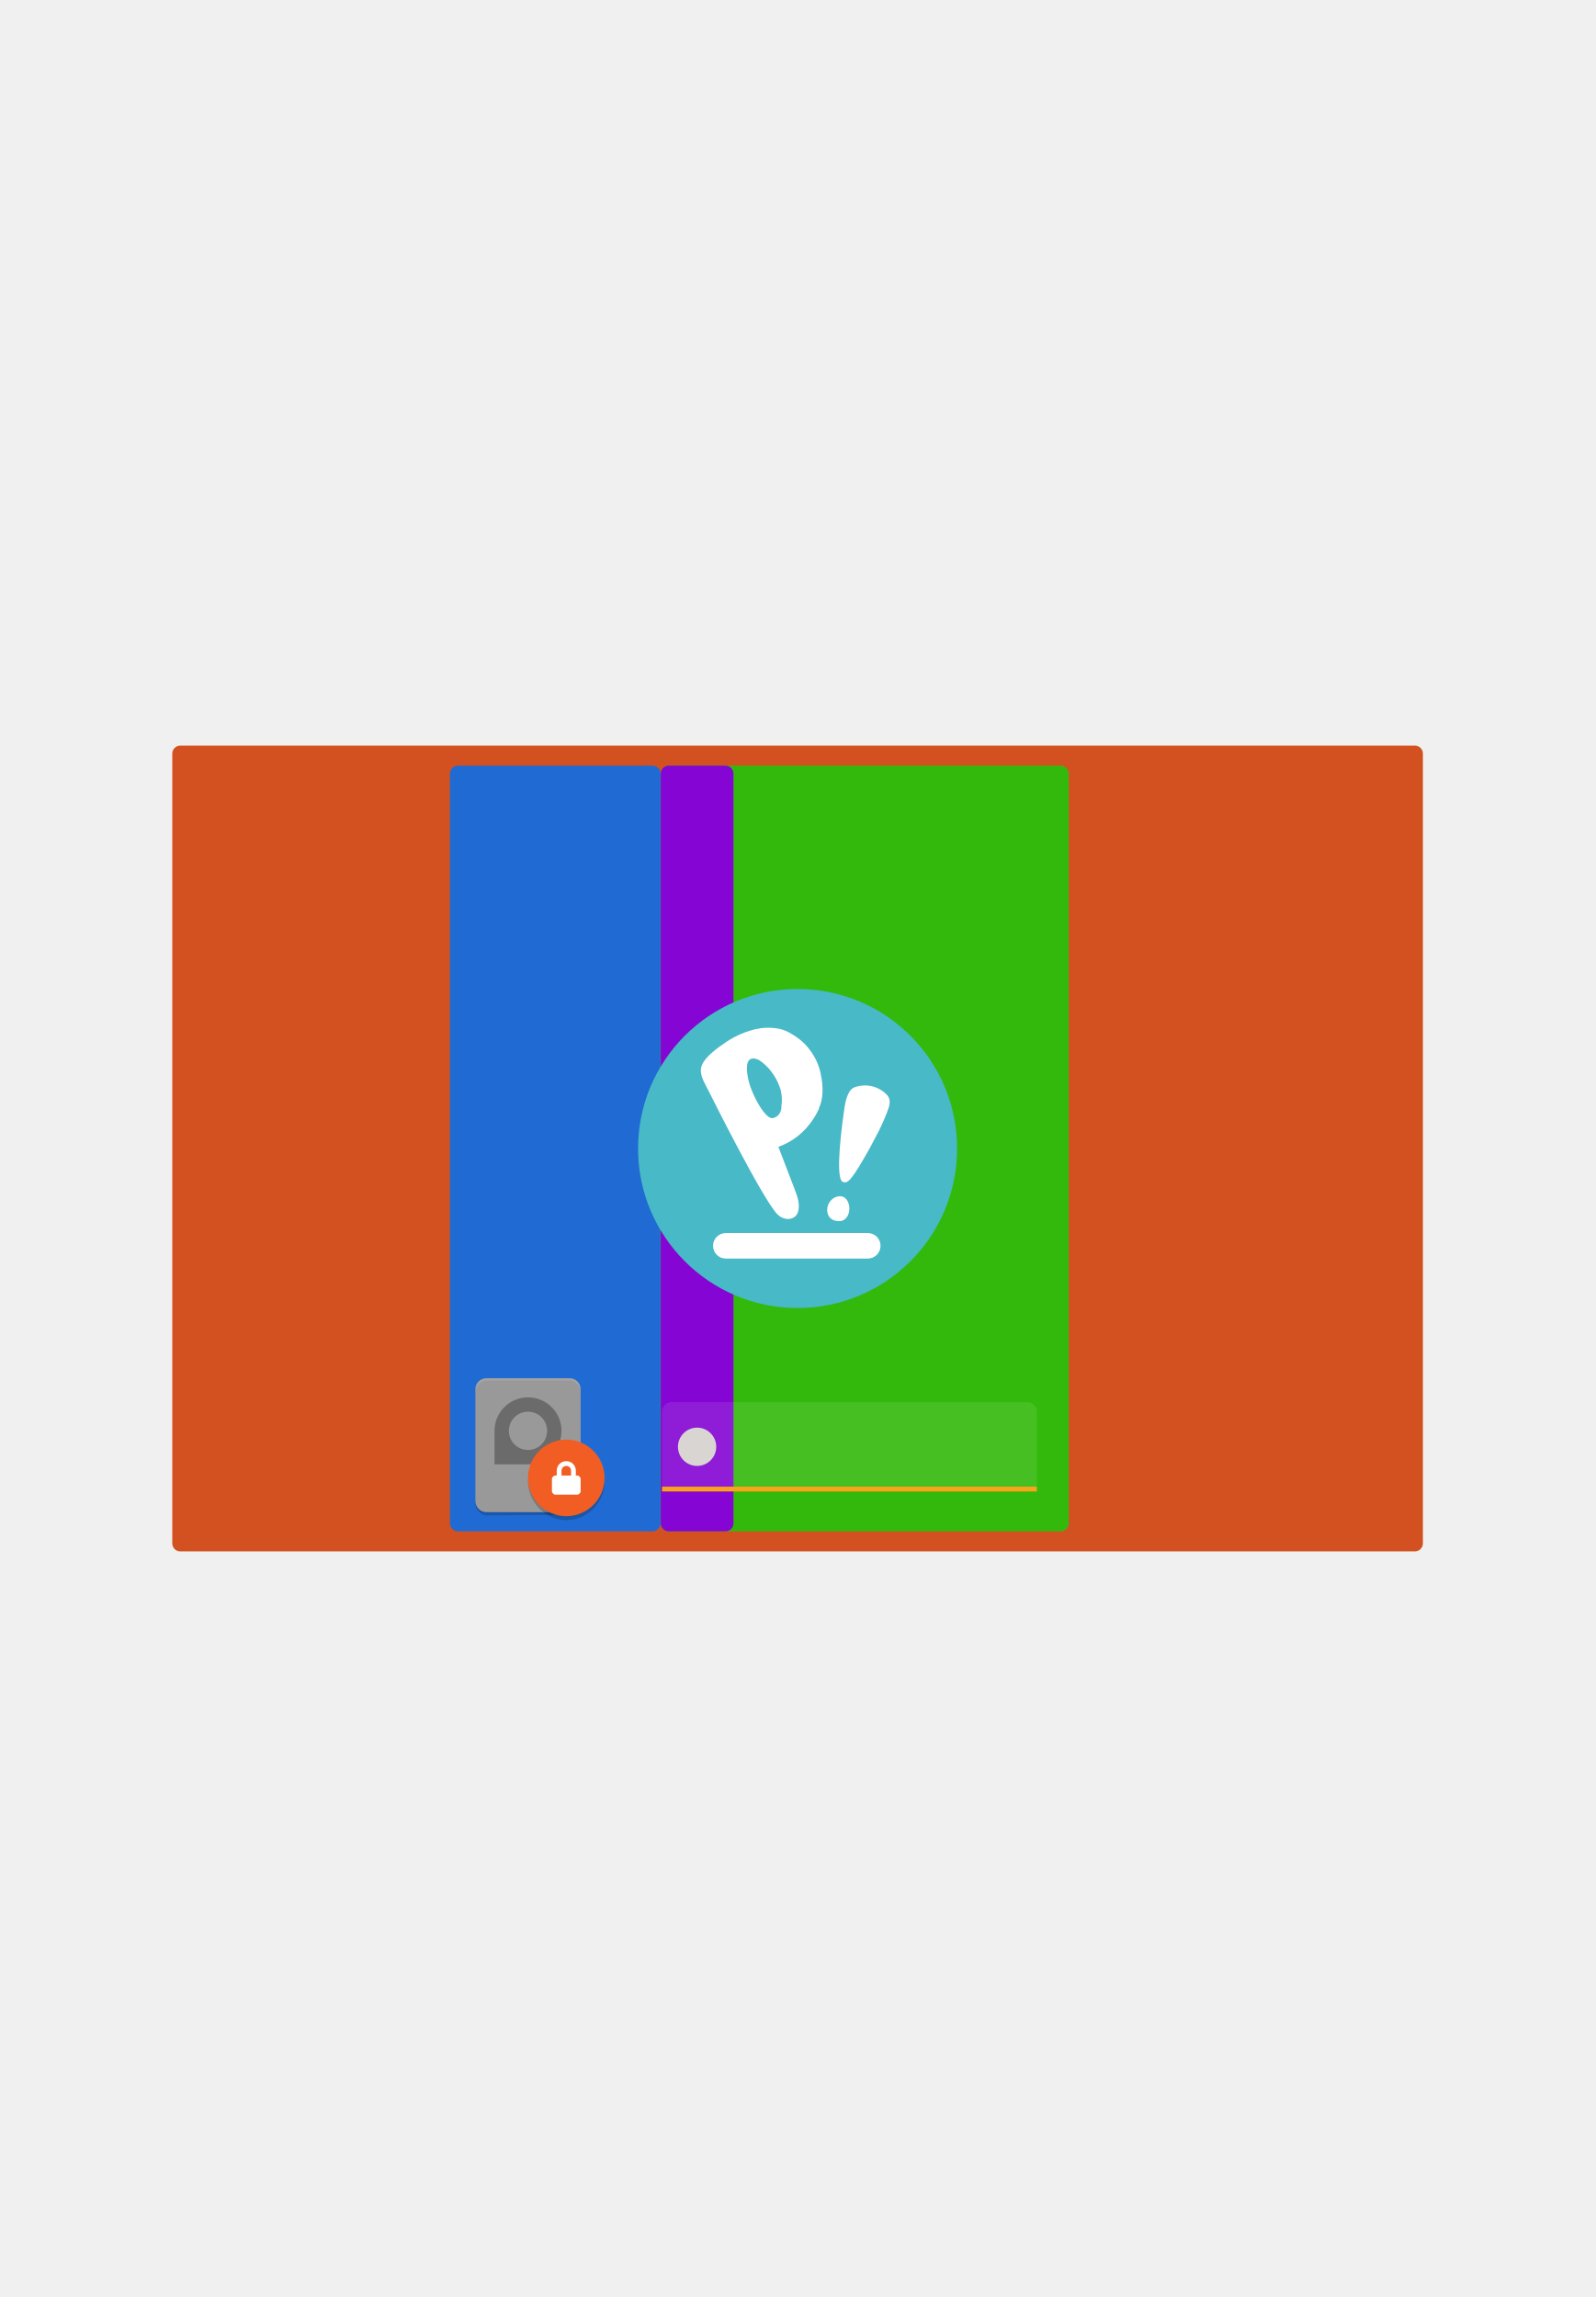
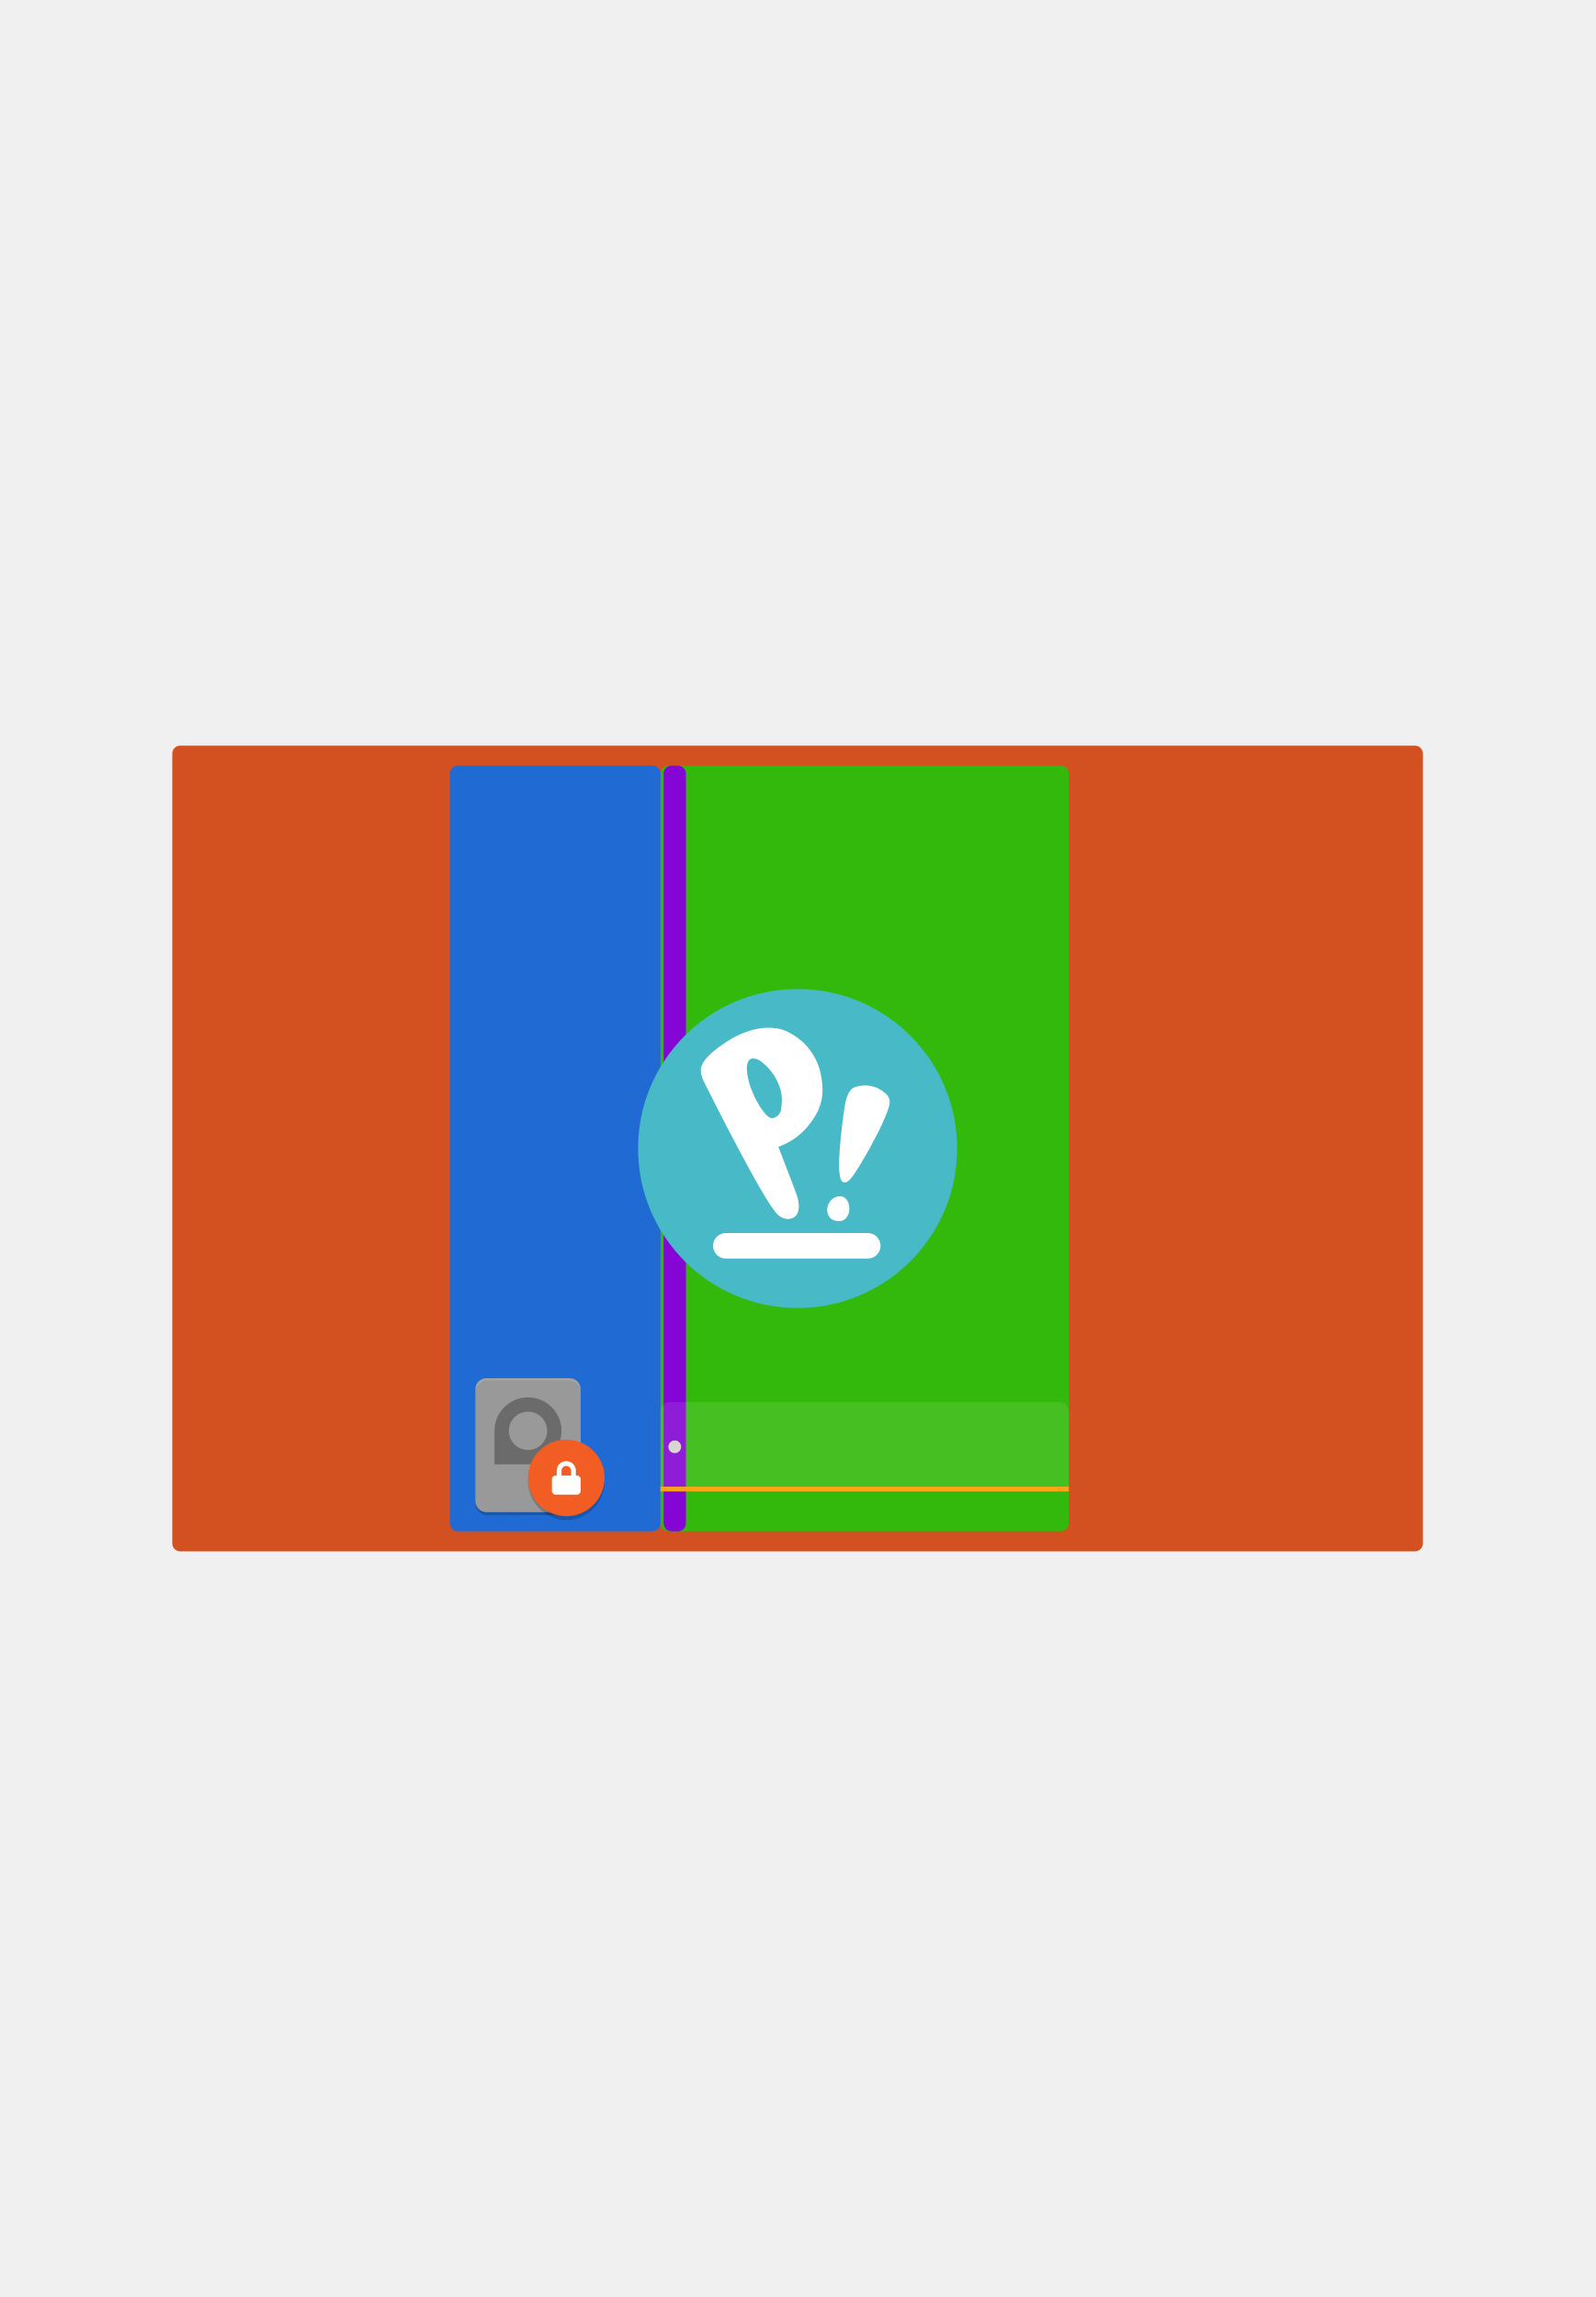
<svg xmlns="http://www.w3.org/2000/svg" width="1000" height="1440" viewBox="0 0 264.583 381" version="1.1" id="svg8">
  <defs id="defs2" />
  <g id="layer1" transform="translate(0,84.00001)">
    <rect style="opacity:1;fill:#d35120;fill-opacity:1;stroke:none;stroke-width:0.794;stroke-miterlimit:4;stroke-dasharray:none;stroke-opacity:1;paint-order:markers fill stroke" id="rect1127" width="207.433" height="133.652" x="28.575" y="39.674" rx="1.323" ry="1.323" />
    <rect style="opacity:1;fill:#206bd3;fill-opacity:1;stroke:none;stroke-width:0.794;stroke-miterlimit:4;stroke-dasharray:none;stroke-opacity:1;paint-order:markers fill stroke" id="rect1215" width="34.932" height="127" x="74.63" y="43" rx="1.323" ry="1.323" />
    <rect style="opacity:1;fill:#33b90b;fill-opacity:1;stroke:none;stroke-width:0.794;stroke-miterlimit:4;stroke-dasharray:none;stroke-opacity:1;paint-order:markers fill stroke" id="rect1129" width="67.709" height="127" x="109.562" y="43" rx="1.323" ry="1.323" />
-     <rect style="opacity:1;fill:#8405d4;fill-opacity:1;stroke:none;stroke-width:0.794;stroke-opacity:1;paint-order:markers fill stroke" id="rect846" width="12.066" height="127" x="-121.656" y="-170" rx="1.323" ry="1.323" transform="scale(-1)" />
+     <rect style="opacity:1;fill:#8405d4;fill-opacity:1;stroke:none;stroke-width:0.44;stroke-opacity:1;paint-order:markers fill stroke" id="rect846" width="3.704" height="127" x="-113.771" y="-170" rx="1.323" ry="1.323" transform="scale(-1)" />
    <g style="stroke-width:0.667" transform="matrix(0.396875,0,0,0.396875,74.93434,124.4138)" id="g1095">
      <path id="path976" d="m 9.856,101.53 v 2 c 0,2.216 2.451,4.679 4.667,4.667 L 50,108 c 2.216,-0.012 4,-1.784 4,-4 v -2 c 0,2.216 -1.784,3.988 -4,4 l -35.478,0.196 c -2.216,0.012 -4.667,-2.451 -4.667,-4.667 z" style="opacity:0.2;stroke-width:0.667" />
      <rect id="rect978" x="-106.863" y="-53.856" width="56" height="44" transform="matrix(0,-1,-1,0,0,0)" rx="4.667" ry="4.667" style="fill:#999999;fill-opacity:1;stroke-width:0.667" />
      <path id="path980" d="m 31.856,58.863 c -7.732,0 -14,6.268 -14,14 v 14 h 14 c 7.732,0 14,-6.268 14,-14 0,-7.732 -6.268,-14 -14,-14 z m 0,6 a 8,8 0 0 1 8,8 8,8 0 0 1 -8,8 8,8 0 0 1 -8,-8 8,8 0 0 1 8,-8 z" style="opacity:0.3;stroke-width:0.667;enable-background:new" />
      <path id="path982" d="m 14.522,50.863 c -2.667,0 -4.667,2 -4.667,4.667 v 1 c 0,-2.216 2.451,-4.667 4.667,-4.667 h 34.667 c 2.216,0 4.667,2.117 4.667,4.333 v -1 c 0,-2.333 -2,-4.333 -4.667,-4.333 z" style="opacity:0.1;fill:#ffffff;stroke-width:0.667" />
      <path id="path984" d="m 63.857,92.863 c -0.45,8.488 -7.501,15.323 -16.001,15.333 -8.389,-2.5e-4 -15.396,-6.966 -16,-15.333 -0.021,0.282 -0.035,0.565 -0.042,0.848 0,8.837 7.205,16.485 16.042,16.485 8.837,0 16.043,-7.344 16.043,-16.181 -4.69e-4,-0.385 -0.015,-0.769 -0.043,-1.152 z" style="opacity:0.2;stroke-width:0.667;enable-background:new" />
      <ellipse ry="16" rx="16" id="circle986" cy="92.53" cx="47.856" style="fill:#f15d22;fill-opacity:1;fill-rule:evenodd;stroke-width:0.667;enable-background:new" />
      <g style="fill:#ffffff;fill-opacity:1;stroke-width:0.667;enable-background:new" id="g1029" transform="translate(39.99739,84.99664)">
        <path d="m 7.858,0.533 c -2.216,0 -4,1.759 -4,4 V 6.533 H 3.192 c -0.554,0 -1.333,0.779 -1.333,1.333 v 5.333 c 0,0.554 0.779,1.333 1.333,1.333 h 9.333 c 0.554,0 1.333,-0.779 1.333,-1.333 V 7.866 c 0,-0.554 -0.779,-1.333 -1.333,-1.333 H 11.858 V 4.533 c 0,-2.24 -1.784,-4 -4,-4 z m 0,2 c 1.108,0 2,0.892 2,2 V 6.533 H 5.858 V 4.533 c 0,-1.108 0.892,-2 2,-2 z" style="fill:#ffffff;fill-opacity:1;stroke-width:0.667" id="path1015" />
      </g>
    </g>
-     <g style="stroke-width:0.5" id="g1114" transform="matrix(0.5291667,0,0,0.5291667,70.03955,93.12678)">
-       <path style="fill:none;fill-rule:evenodd;stroke:#faa41a;stroke-width:1.5;stroke-linecap:butt;stroke-linejoin:miter;stroke-miterlimit:4;stroke-dasharray:none;stroke-opacity:1" d="M 75.142,132.022 H 192.642" id="path1050" />
-       <path style="opacity:1;fill:#f6f6f6;fill-opacity:0.098;stroke:none;stroke-width:1.5;stroke-miterlimit:4;stroke-dasharray:none;stroke-opacity:1;paint-order:markers fill stroke" d="m 78.142,104.772 h 111.5 c 1.662,0 2.989,1.338 3,3 v 23.5 H 75.142 l -4e-6,-23.5 c 0,-1.662 1.338,-3 3,-3 z" id="rect1099" />
+     <g style="stroke-width:0.5" id="g1114" transform="matrix(0.5291667,0,0,0.5291667,69.77496,93.12678)">
+       <path style="fill:none;fill-rule:evenodd;stroke:#faa41a;stroke-width:1.5;stroke-linecap:butt;stroke-linejoin:miter;stroke-miterlimit:4;stroke-dasharray:none;stroke-opacity:1" d="m 75.142,132.022 128,0" id="path1050" />
+       <path style="opacity:1;fill:#f6f6f6;fill-opacity:0.098;stroke:none;stroke-width:1.5;stroke-miterlimit:4;stroke-dasharray:none;stroke-opacity:1;paint-order:markers fill stroke" d="m 78.142,104.772 122,0 c 1.662,0 3,1.338 3,3 v 23.5 l -128,0 -4e-6,-23.5 c 0,-1.662 1.338,-3 3,-3 z" id="rect1099" />
    </g>
-     <circle style="opacity:1;fill:#d9d5d2;fill-opacity:1;stroke:none;stroke-width:0.794;stroke-opacity:1;paint-order:markers fill stroke" id="path844" cx="115.623" cy="155.977" r="3.175" />
+     <circle style="opacity:1;fill:#d9d5d2;fill-opacity:1;stroke:none;stroke-width:0.265;stroke-opacity:1;paint-order:markers fill stroke" id="path844" cx="111.919" cy="155.977" r="1.058" />
    <g transform="matrix(0.05593728,0,0,0.05593728,105.8333,79.98572)" id="g962">
      <g id="g952">
        <circle id="circle948" style="fill:#48b9c7" r="473" cy="474" cx="473" />
        <rect id="rect950" style="fill:#ffffff" ry="37.84" rx="37.84" height="75.68" width="496.65" y="724.69" x="222.31" />
      </g>
      <path id="path954" style="fill:#ffffff" d="m 536,357 c -24,51 -64,92 -120,112 l 48,125 c 9,23 17,47 10,69 -7,22 -39,29 -62,5 -44,-47 -192,-343 -203,-365 -11,-22 -23,-40 -23,-62 1,-33 52,-67 77,-84 25,-17 74,-40 117,-41 43,-1 61,9 86,25 38,25 65,64 75,109 10,45 7,80 -5,105 M 423,301 c -9,-31 -28,-61 -53,-81 -5,-4 -11,-9 -18,-11 -46,-15 -26,62 -19,82 7,20 26,62 47,83 5,5 10,9 16,10 6,1 18,-5 23,-13 5,-8 6,-14 6,-22 a 128,128 0 0 0 -2,-48 z" />
      <g id="g960">
        <path id="path956" style="fill:#ffffff" d="m 625,664 c -2,9 -7,17 -15,22 -8,5 -27,5 -38,-4 -11,-9 -13,-24 -10,-36 3,-12 13,-25 27,-29 29,-9 42,23 36,47 z" />
        <path id="path958" style="fill:#ffffff" d="m 607,573 c -18,-7 -12,-103 5,-220 5,-32 13,-48 22,-56 9,-8 36,-12 52,-9 a 90,90 0 0 1 49,24 c 12,11 13,23 9,38 -4,15 -18,47 -29,70 l -28,53 c -54,96 -65,106 -80,100 z" />
      </g>
    </g>
  </g>
</svg>
